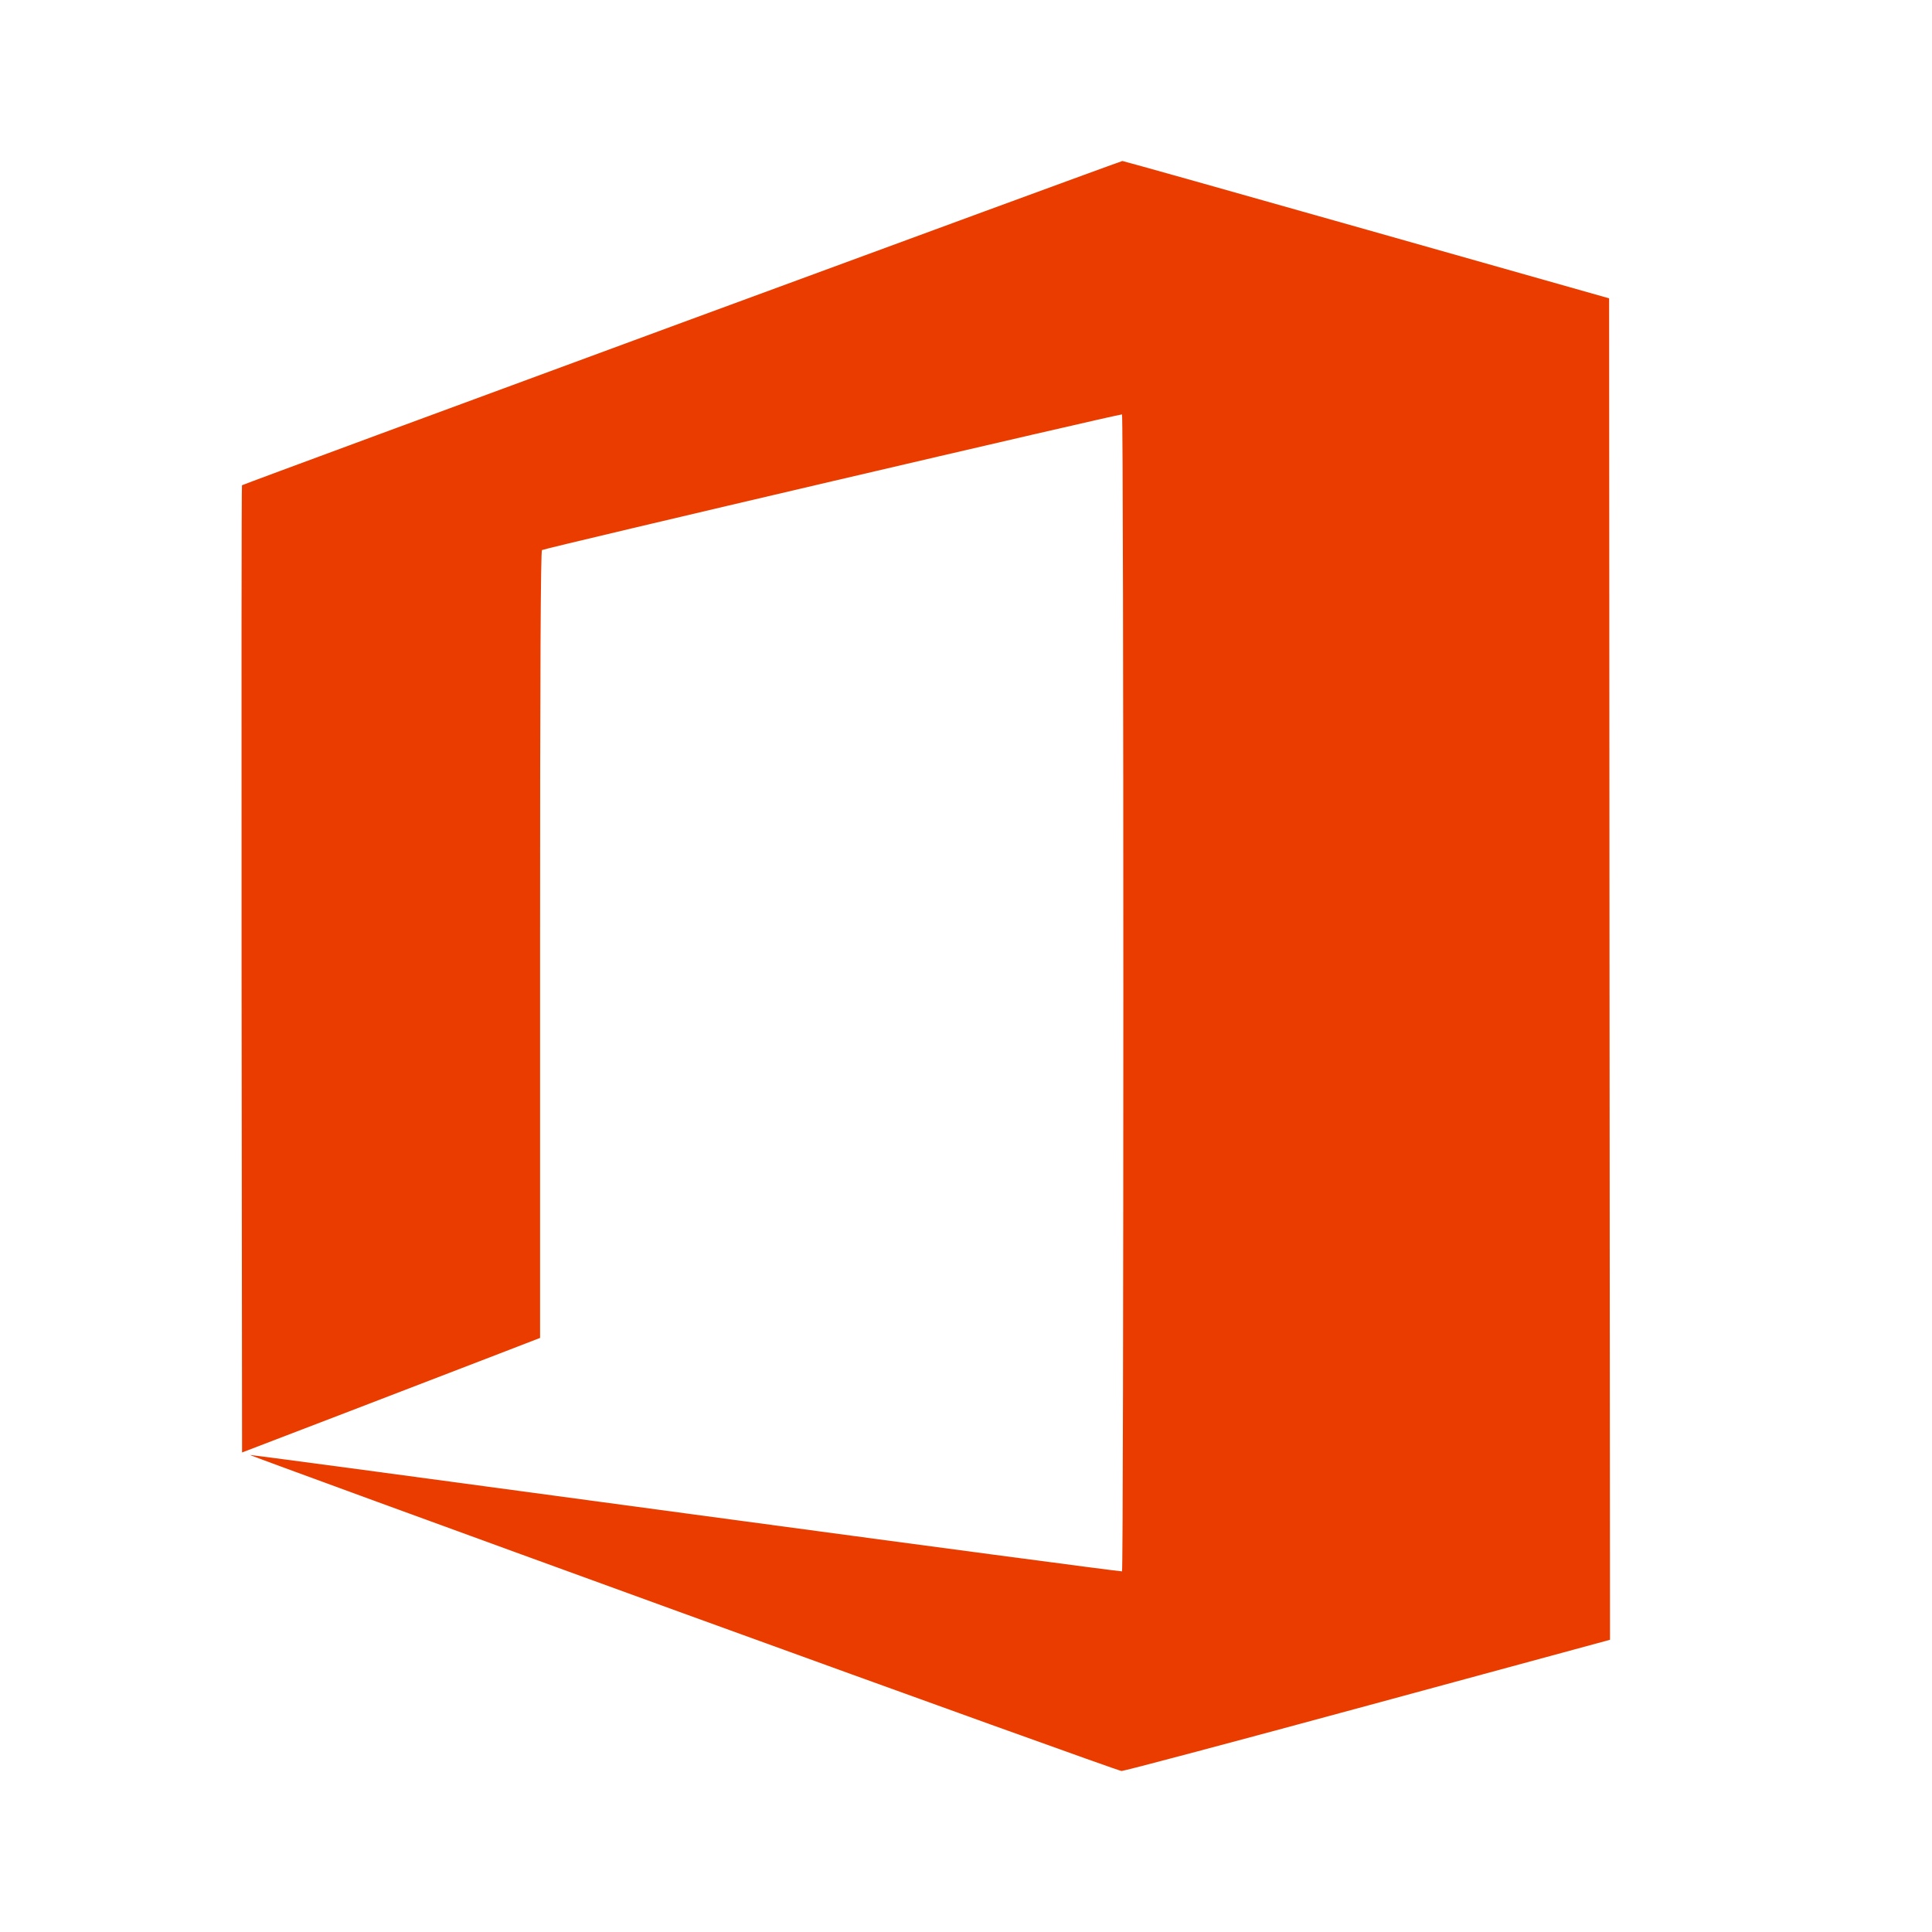
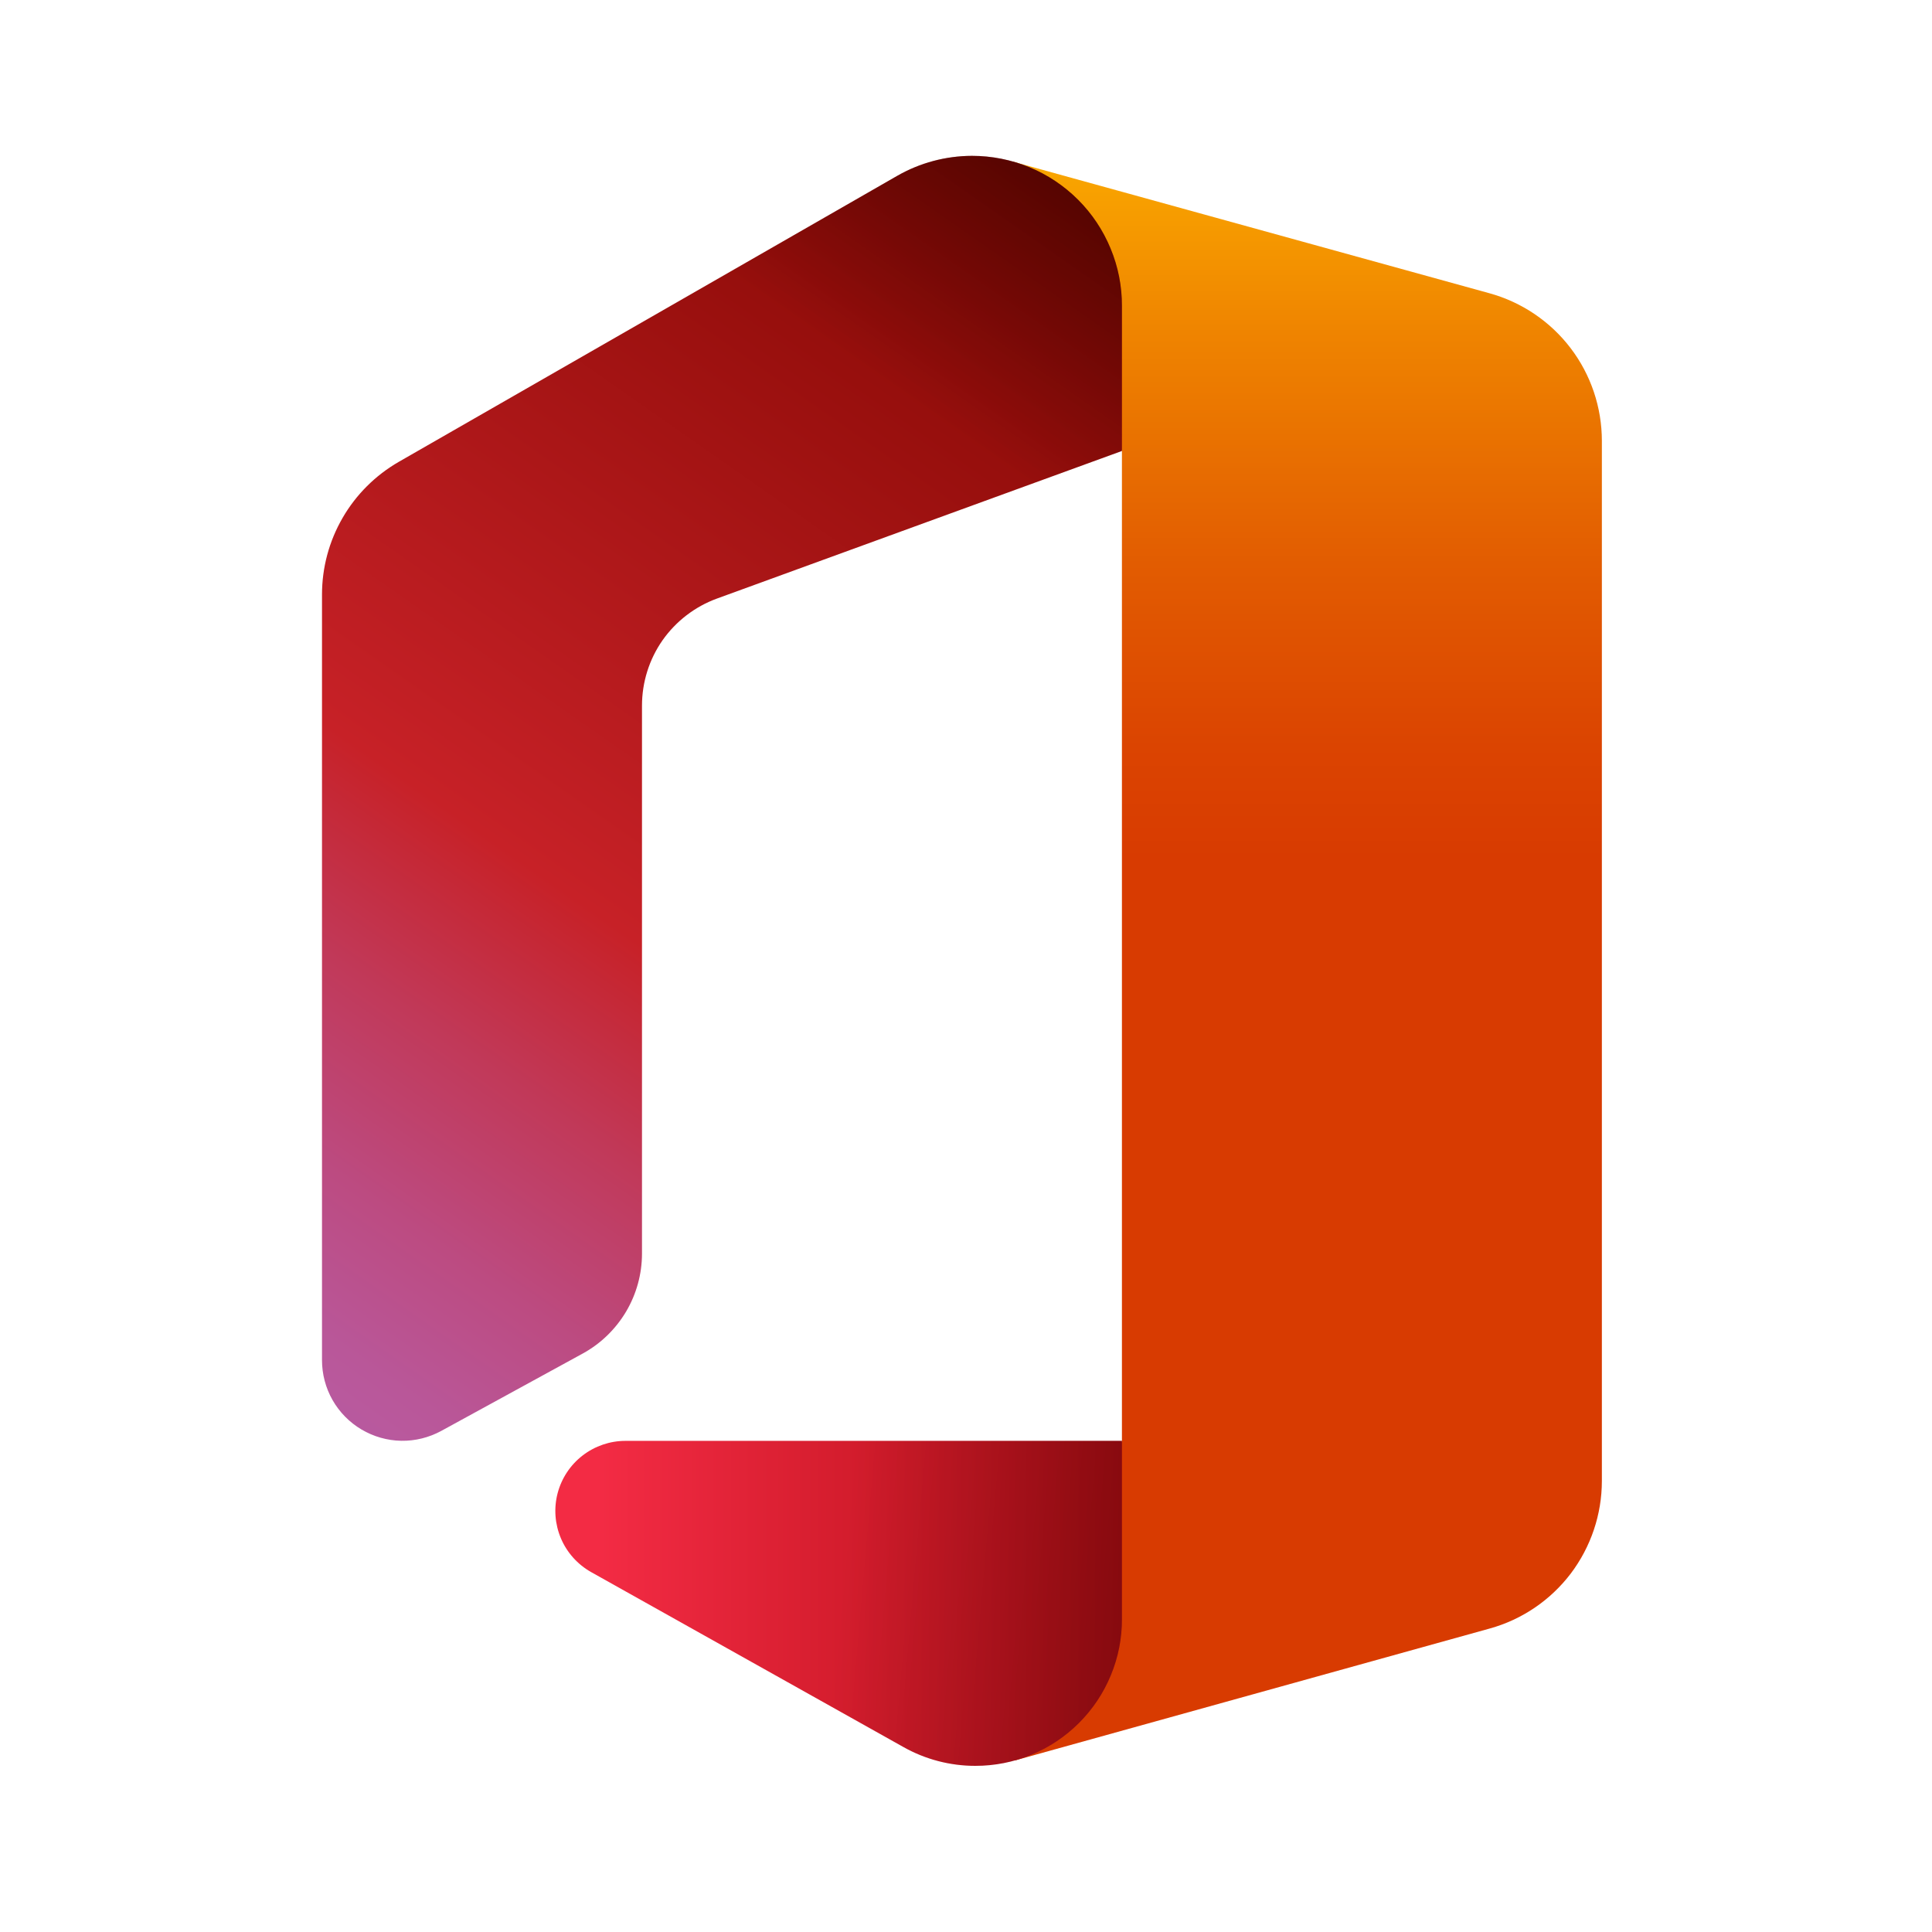
<svg xmlns="http://www.w3.org/2000/svg" width="24" height="24" viewBox="0 0 24 24" fill="none">
-   <path d="M13.943 2C13.918 2 3.021 6.013 3.006 6.028C3 6.033 2.999 8.739 3.001 12.041L3.007 18.043L4.366 17.522C5.113 17.235 5.946 16.915 6.217 16.81L6.709 16.62V11.734C6.709 8.363 6.716 6.843 6.733 6.833C6.774 6.808 13.919 5.137 13.938 5.148C13.96 5.161 13.96 19.507 13.938 19.52C13.928 19.525 11.491 19.201 8.52 18.8C5.551 18.398 3.113 18.071 3.105 18.074C3.096 18.077 5.515 18.961 8.482 20.039C11.448 21.116 13.901 21.999 13.932 22C13.963 22.001 15.341 21.635 16.994 21.186L20 20.37L19.994 12.038L19.989 3.706L16.977 2.853C15.322 2.384 13.956 2 13.943 2Z" fill="#EB3C00" />
+   <path d="M12.571 2.005L13.937 5.602V17.899L12.604 21.87L18.506 20.23C18.907 20.119 19.26 19.879 19.512 19.548C19.763 19.216 19.899 18.812 19.899 18.396V5.478C19.899 5.061 19.763 4.656 19.511 4.325C19.259 3.994 18.905 3.754 18.503 3.643L12.571 2.005Z" fill="url(#paint0_linear)" />
+   <path d="M7.239 16.814L5.482 17.775C5.329 17.858 5.158 17.901 4.984 17.898C4.81 17.895 4.64 17.846 4.491 17.758C4.341 17.669 4.217 17.543 4.131 17.392C4.045 17.241 4 17.07 4 16.896V7.386C4 7.051 4.088 6.723 4.256 6.433C4.423 6.144 4.664 5.904 4.954 5.737L11.146 2.184C11.429 2.022 11.748 1.937 12.074 1.936V1.936C12.319 1.936 12.561 1.984 12.788 2.077C13.014 2.171 13.219 2.308 13.393 2.482C13.566 2.655 13.703 2.861 13.796 3.087C13.89 3.313 13.938 3.556 13.937 3.801V5.602L8.905 7.436C8.632 7.536 8.397 7.717 8.23 7.954C8.064 8.192 7.975 8.476 7.975 8.766V15.573C7.975 15.827 7.906 16.076 7.777 16.294C7.647 16.512 7.462 16.692 7.239 16.814V16.814Z" fill="url(#paint1_linear)" />
+   <path d="M13.937 17.899V20.113C13.938 20.353 13.891 20.59 13.799 20.811C13.708 21.033 13.573 21.234 13.404 21.403C13.235 21.572 13.034 21.707 12.813 21.798C12.591 21.89 12.354 21.936 12.115 21.936V21.936C11.803 21.936 11.496 21.856 11.224 21.703L7.343 19.529C7.175 19.434 7.043 19.287 6.968 19.11C6.893 18.933 6.878 18.736 6.927 18.549C6.976 18.363 7.085 18.198 7.237 18.081C7.39 17.963 7.577 17.899 7.769 17.899H13.937Z" fill="url(#paint2_linear)" />
+   <path d="M7.239 16.814L5.482 17.775C5.329 17.858 5.158 17.901 4.984 17.898C4.81 17.895 4.64 17.846 4.491 17.758C4.341 17.669 4.217 17.543 4.131 17.392C4.045 17.241 4 17.07 4 16.896V7.386C4 7.051 4.088 6.723 4.256 6.433C4.423 6.144 4.664 5.904 4.954 5.737L11.146 2.184C11.429 2.022 11.748 1.937 12.074 1.936V1.936C12.319 1.936 12.561 1.984 12.788 2.077C13.014 2.171 13.219 2.308 13.393 2.482C13.566 2.655 13.703 2.861 13.796 3.087C13.89 3.313 13.938 3.556 13.937 3.801V5.602L8.905 7.436C8.632 7.536 8.397 7.717 8.23 7.954C8.064 8.192 7.975 8.476 7.975 8.766V15.573C7.975 15.827 7.906 16.076 7.777 16.294C7.647 16.512 7.462 16.692 7.239 16.814V16.814Z" fill="url(#paint3_linear)" />
+   <path d="M13.937 17.899V20.113C13.938 20.353 13.891 20.59 13.799 20.811C13.708 21.033 13.573 21.234 13.404 21.403C13.235 21.572 13.034 21.707 12.813 21.798C12.591 21.89 12.354 21.936 12.115 21.936V21.936C11.803 21.936 11.496 21.856 11.224 21.703L7.343 19.529C7.175 19.434 7.043 19.287 6.968 19.11C6.893 18.933 6.878 18.736 6.927 18.549C6.976 18.363 7.085 18.198 7.237 18.081C7.39 17.963 7.577 17.899 7.769 17.899H13.937Z" fill="url(#paint4_linear)" />
+   <defs>
+     <linearGradient id="paint0_linear" x1="16.235" y1="0.876" x2="16.235" y2="20.476" gradientUnits="userSpaceOnUse">
+       <stop stop-color="#FFB900" />
+       <stop offset="0.166" stop-color="#EF8400" />
+       <stop offset="0.313" stop-color="#E25C01" />
+       <stop offset="0.429" stop-color="#DB4401" />
+       <stop offset="0.5" stop-color="#D83B01" />
+     </linearGradient>
+     <linearGradient id="paint1_linear" x1="12.782" y1="1.698" x2="2.29" y2="16.683" gradientUnits="userSpaceOnUse">
+       <stop stop-color="#800600" />
+       <stop offset="0.6" stop-color="#C72127" />
+       <stop offset="0.728" stop-color="#C13959" />
+       <stop offset="0.847" stop-color="#BC4B81" />
+       <stop offset="0.942" stop-color="#B95799" />
+       <stop offset="1" stop-color="#B85BA2" />
+     </linearGradient>
+     <linearGradient id="paint2_linear" x1="7.462" y1="19.918" x2="20.393" y2="19.918" gradientUnits="userSpaceOnUse">
+       <stop stop-color="#F32B44" />
+       <stop offset="0.6" stop-color="#A4070A" />
+     </linearGradient>
+     <linearGradient id="paint3_linear" x1="12.997" y1="1.391" x2="10.775" y2="4.565" gradientUnits="userSpaceOnUse">
+       <stop stop-opacity="0.4" />
+       <stop offset="1" stop-opacity="0" />
+     </linearGradient>
+     <linearGradient id="paint4_linear" x1="16.26" y1="20.204" x2="10.46" y2="19.697" gradientUnits="userSpaceOnUse">
+       <stop stop-opacity="0.4" />
+       <stop offset="1" stop-opacity="0" />
+     </linearGradient>
+   </defs>
</svg>
